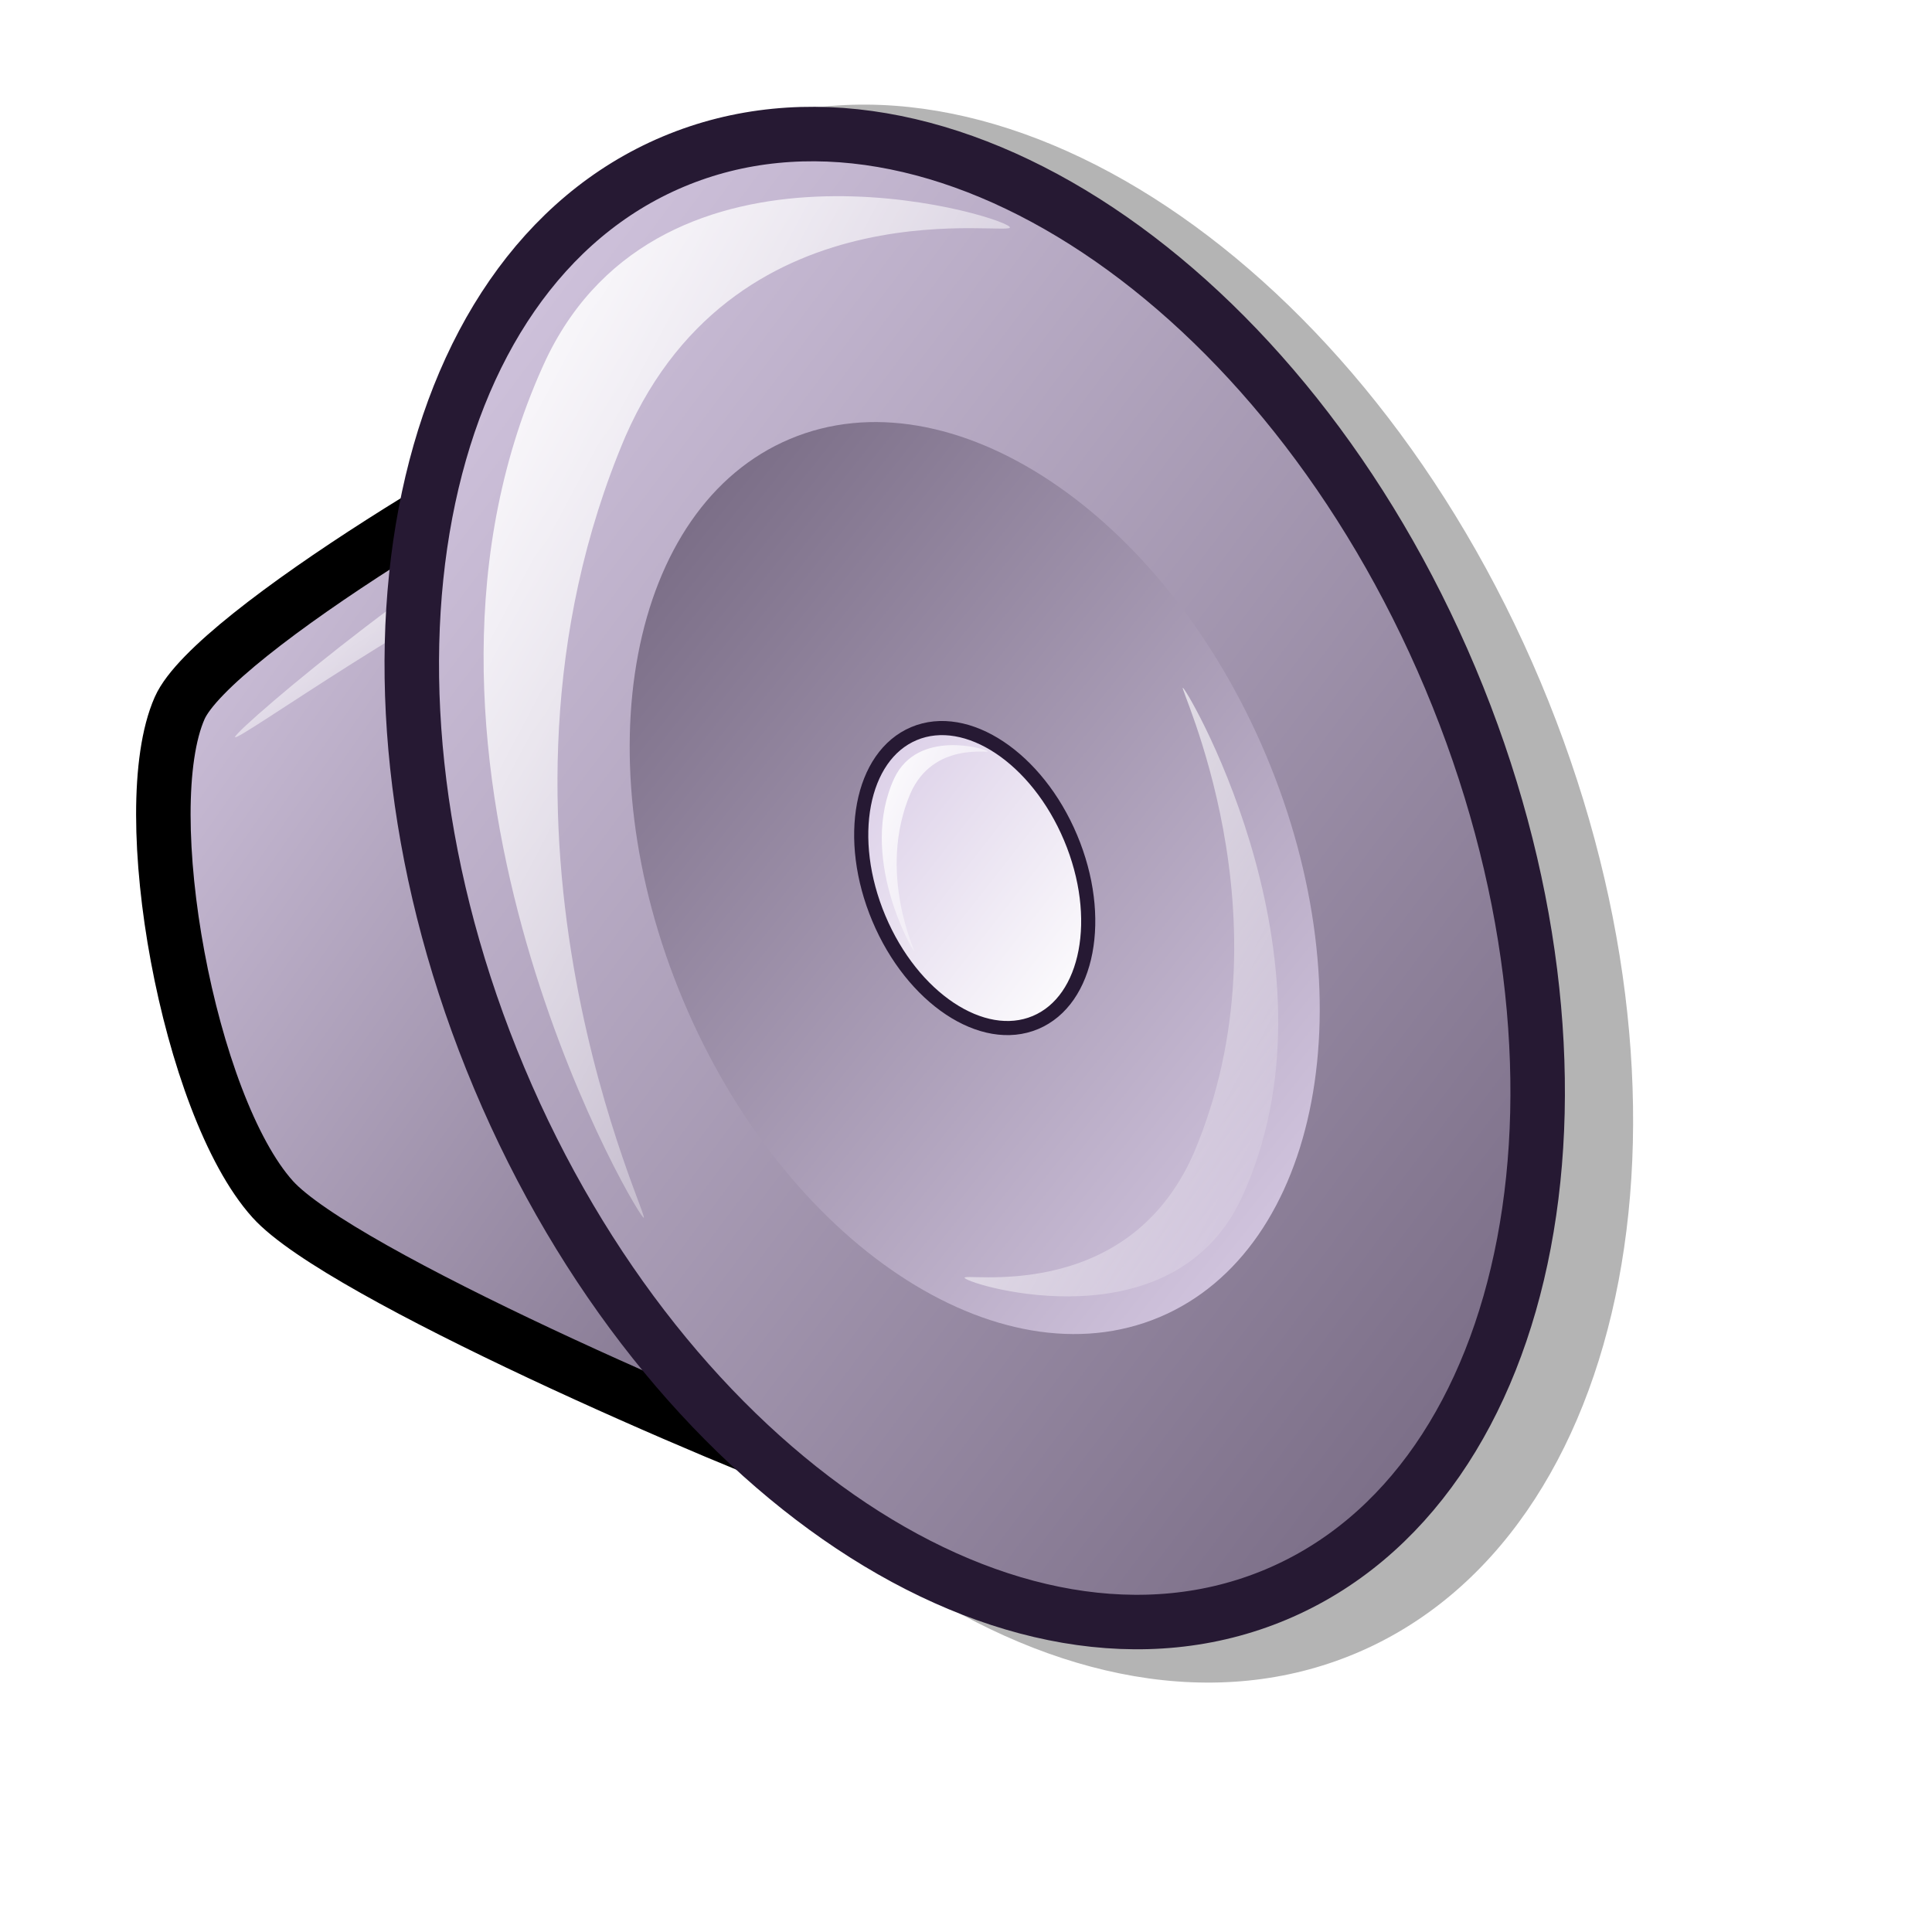
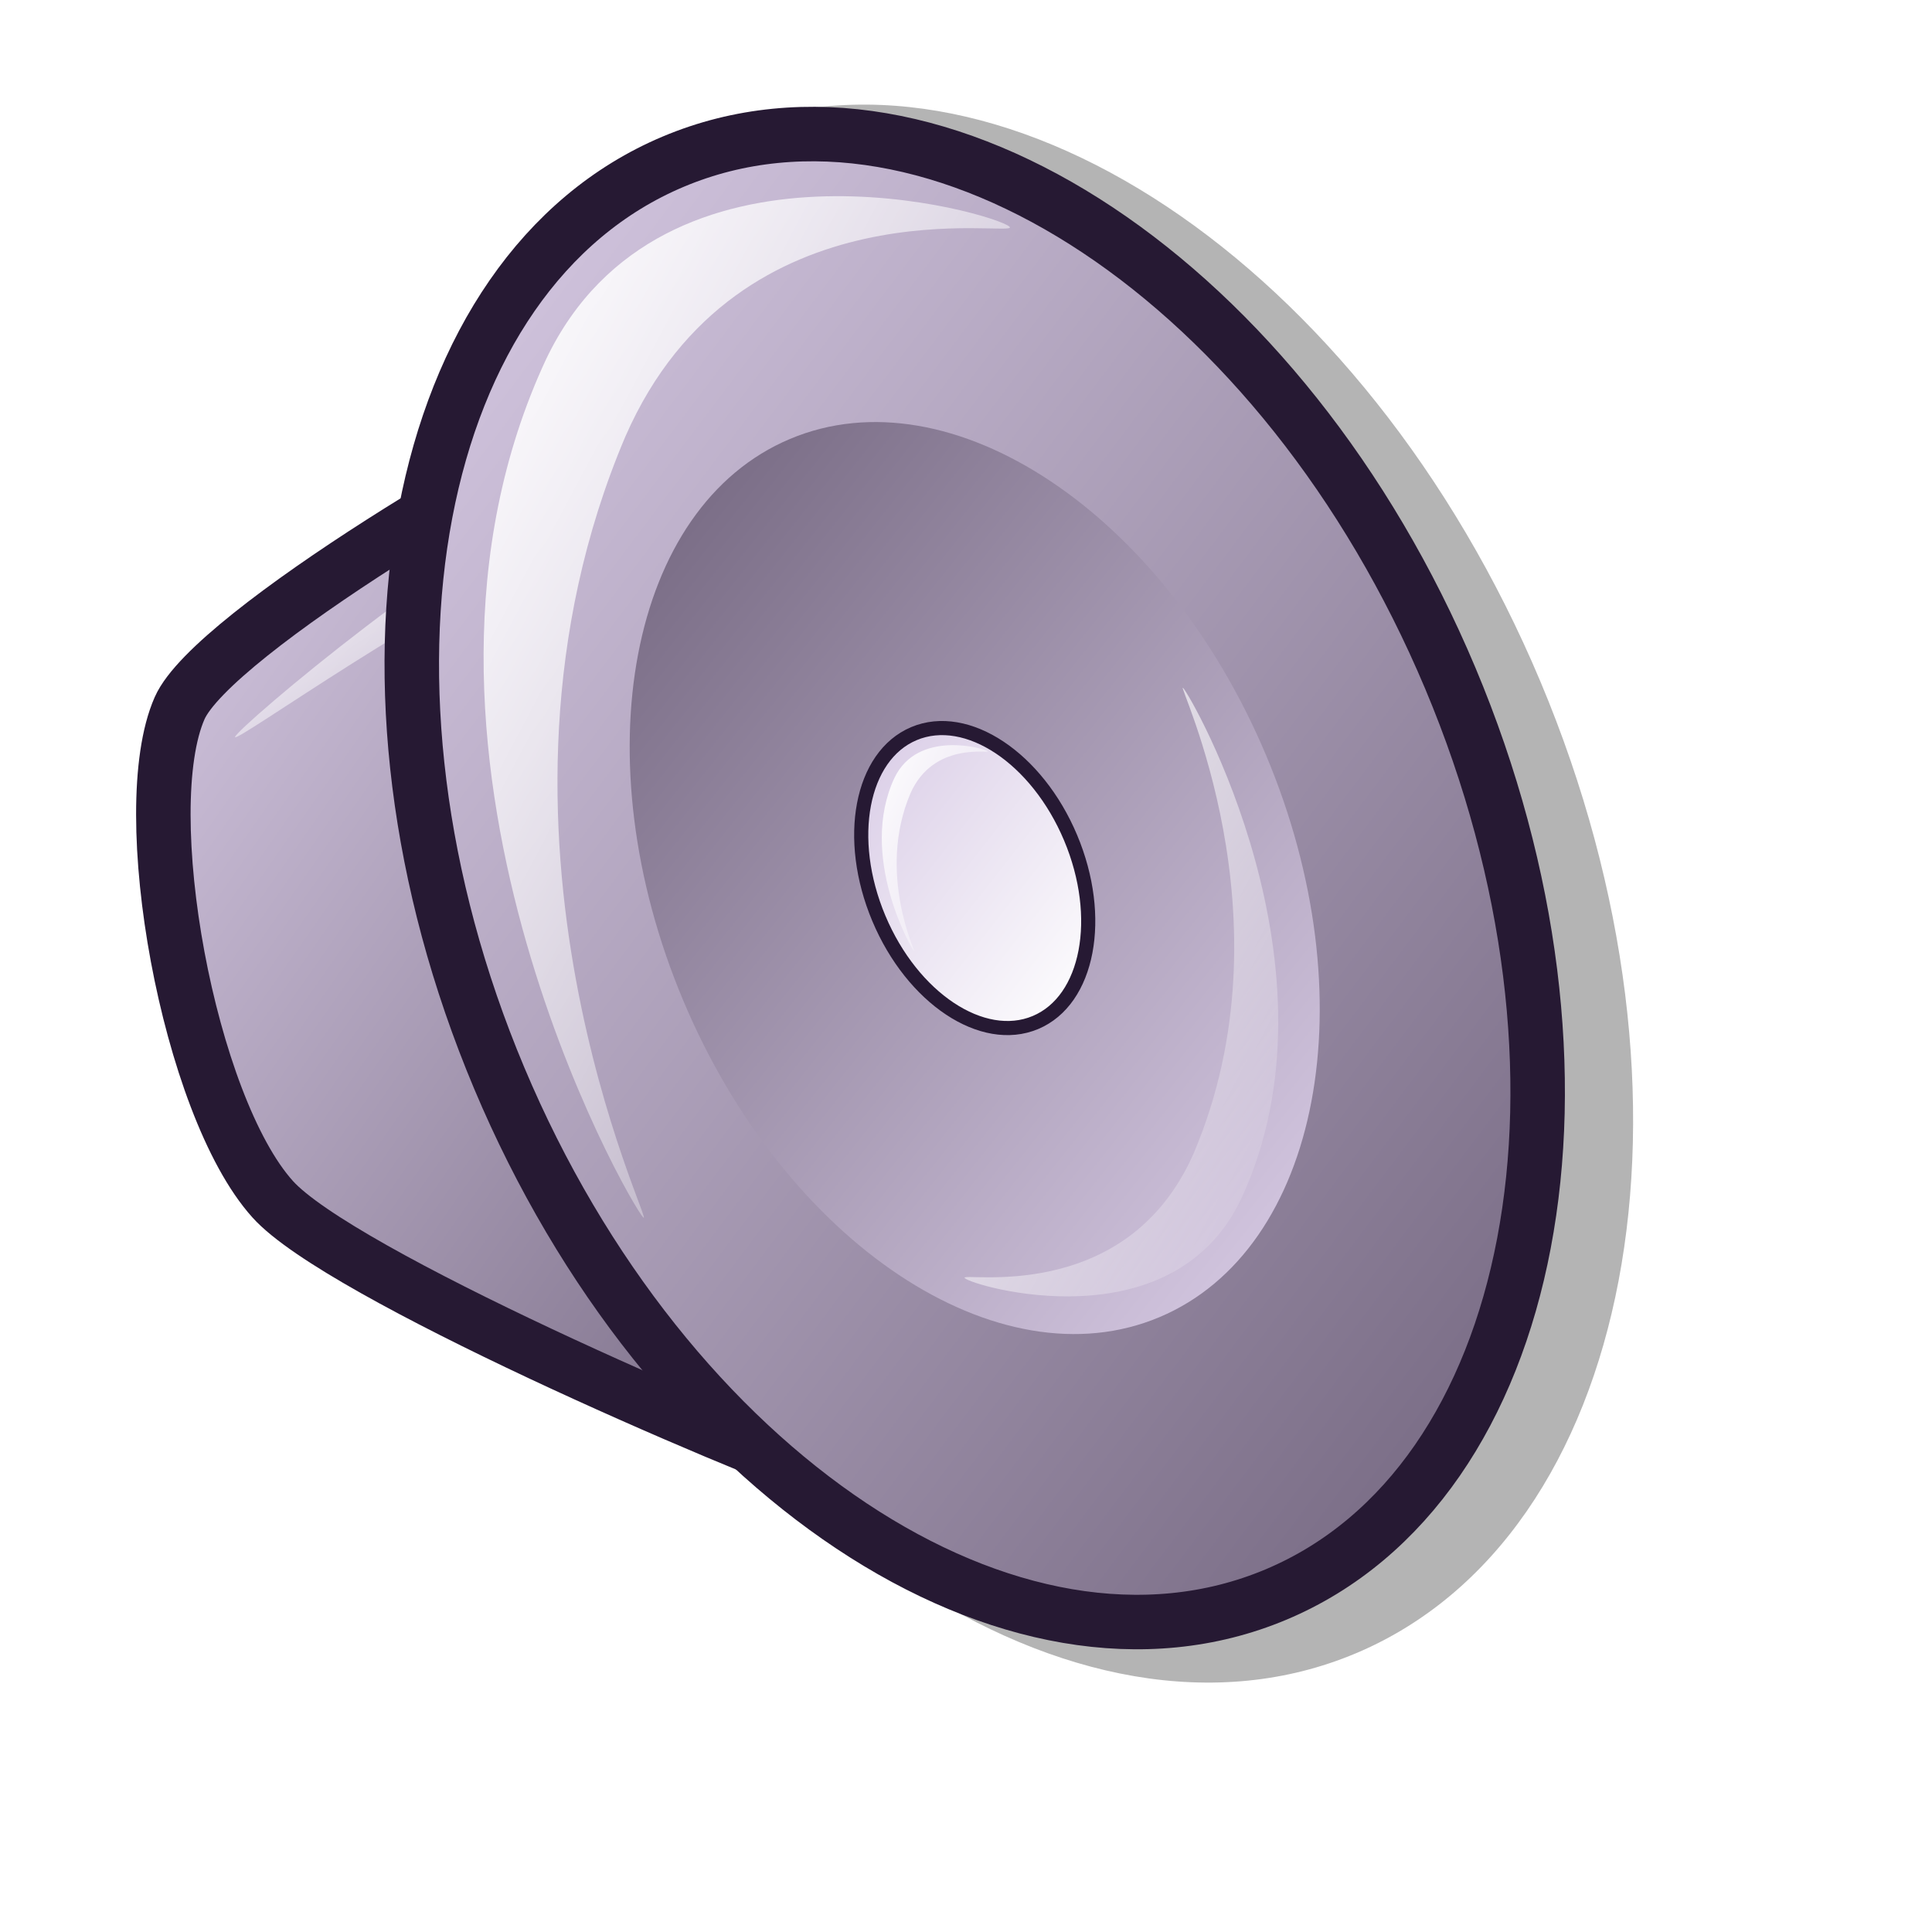
<svg xmlns="http://www.w3.org/2000/svg" xmlns:xlink="http://www.w3.org/1999/xlink" id="svg1" width="48pt" height="48pt">
  <defs id="defs3">
    <linearGradient id="linearGradient599">
      <stop style="stop-color:#ffffff;stop-opacity:1;" offset="0" id="stop600" />
      <stop style="stop-color:#d9cce6;stop-opacity:1;" offset="1" id="stop601" />
    </linearGradient>
    <linearGradient id="linearGradient584">
      <stop style="stop-color:#ffffff;stop-opacity:1;" offset="0" id="stop585" />
      <stop style="stop-color:#ffffff;stop-opacity:0;" offset="1" id="stop586" />
    </linearGradient>
    <linearGradient id="linearGradient578">
      <stop style="stop-color:#d9cce6;stop-opacity:1;" offset="0" id="stop579" />
      <stop style="stop-color:#73667f;stop-opacity:1;" offset="1" id="stop580" />
    </linearGradient>
    <linearGradient xlink:href="#linearGradient578" id="linearGradient581" x1="-0" y1="0" x2="0.979" y2="0.977" />
    <linearGradient xlink:href="#linearGradient578" id="linearGradient583" x1="0.99" y1="0.992" x2="0.031" y2="-0" />
    <linearGradient xlink:href="#linearGradient578" id="linearGradient860" x1="-0" y1="-0" x2="0.981" y2="1.008" />
    <linearGradient xlink:href="#linearGradient599" id="linearGradient861" x1="0.99" y1="0.992" x2="0.031" y2="0" />
    <linearGradient xlink:href="#linearGradient584" id="linearGradient862" x1="-0" y1="0" x2="0.975" y2="0.992" />
    <radialGradient xlink:href="#linearGradient578" id="radialGradient595" cx="0.338" cy="0.344" r="0.665" fx="0.331" fy="0.336" />
    <linearGradient xlink:href="#linearGradient584" id="linearGradient652" x1="-0" y1="-0" x2="0.996" y2="0.961" />
    <linearGradient xlink:href="#linearGradient599" id="linearGradient654" />
    <linearGradient xlink:href="#linearGradient599" id="linearGradient661" />
    <linearGradient xlink:href="#linearGradient584" id="linearGradient616" x1="-0" y1="-0" x2="0.996" y2="0.925" />
    <linearGradient xlink:href="#linearGradient584" id="linearGradient618" x1="0" y1="-0" x2="1" y2="1.008" />
    <linearGradient xlink:href="#linearGradient584" id="linearGradient620" x1="-0" y1="0" x2="1" y2="0.992" />
    <linearGradient xlink:href="#linearGradient584" id="linearGradient633" x1="0" y1="0" x2="1" y2="0" />
  </defs>
  <g id="g650" style="font-size:12;opacity:0.296;" transform="matrix(-0.834809,0.351116,0.39678,0.94338,43.92581,-10.45471)">
    <path style="font-size:12;fill-rule:evenodd;stroke-width:1.875;" d="M 40.182 49.684 C 43.741 46.988 55.413 36.82 56.783 33.598 C 58.501 29.556 56.259 19.434 53.193 16.717 C 50.944 14.724 36.64 12.56 32.522 12.563 C 28.414 12.567 34.839 53.731 40.182 49.684 z " id="path643" />
    <path style="font-size:12;fill-rule:evenodd;stroke-width:1.875;" d="M 46.996 33.682 C 46.996 44.405 40.469 53.107 32.427 53.107 C 24.385 53.107 17.858 44.405 17.858 33.682 C 17.858 22.96 24.385 14.258 32.427 14.258 C 40.469 14.258 46.996 22.96 46.996 33.682 z " id="path644" transform="matrix(1.373487,0,0,1.373487,-17.61598,-13.82184)" />
  </g>
-   <path style="font-size:12;fill:url(#linearGradient860);fill-rule:evenodd;stroke:#000000;stroke-width:1.805;" d="M 27.932 49.094 C 24.144 47.762 11.258 42.201 9.032 39.725 C 6.239 36.62 4.462 26.839 5.95 23.459 C 7.041 20.981 17.684 14.656 20.969 13.398 C 24.245 12.143 33.617 51.095 27.932 49.094 z " id="path637" />
+   <path style="font-size:12;fill:url(#linearGradient860);fill-rule:evenodd;stroke:#261933;stroke-width:1.805;stroke-opacity:1" d="M 27.932 49.094 C 24.144 47.762 11.258 42.201 9.032 39.725 C 6.239 36.62 4.462 26.839 5.95 23.459 C 7.041 20.981 17.684 14.656 20.969 13.398 C 24.245 12.143 33.617 51.095 27.932 49.094 z " id="path637" />
  <path style="font-size:12;fill:url(#linearGradient652);fill-rule:evenodd;stroke-width:1pt;" d="M 7.787 24.411 C 7.891 24.079 15.485 17.673 18.843 16.557 C 19.721 16.265 20.608 19.825 20.495 20.187 C 20.411 20.453 19.002 18.191 18.25 18.441 C 14.767 19.599 7.694 24.707 7.787 24.411 z " id="path642" />
  <path style="font-size:12;fill:url(#linearGradient581);fill-rule:evenodd;stroke:#261933;stroke-width:1.805;" d="M 16.537 35.712 C 22.047 48.813 33.576 56.477 42.271 52.82 C 50.966 49.163 53.551 35.563 48.041 22.462 C 42.53 9.361 31.002 1.696 22.307 5.353 C 13.612 9.01 11.027 22.611 16.537 35.712 z " id="path635" />
  <path style="font-size:12;fill:url(#linearGradient583);fill-rule:evenodd;stroke-width:0.375;" d="M 22.635 33.147 C 26.012 41.177 33.078 45.875 38.407 43.633 C 43.736 41.392 45.32 33.056 41.943 25.026 C 38.566 16.997 31.5 12.299 26.171 14.54 C 20.842 16.782 19.257 25.118 22.635 33.147 z " id="path636" />
  <path style="font-size:12;fill:url(#linearGradient861);fill-rule:evenodd;stroke:#261933;stroke-width:0.468;" d="M 29.113 30.423 C 30.224 33.064 32.548 34.609 34.301 33.872 C 36.055 33.135 36.576 30.392 35.465 27.751 C 34.354 25.11 32.029 23.564 30.276 24.302 C 28.523 25.039 28.002 27.781 29.113 30.423 z " id="path638" />
  <path style="font-size:12;fill:url(#linearGradient862);fill-rule:evenodd;stroke-width:1pt;" d="M 21.31 40.329 C 20.852 39.882 12.142 24.657 18.091 11.897 C 21.945 3.838 32.984 7.064 33.442 7.511 C 33.859 7.917 24.485 5.858 20.718 14.456 C 15.144 27.573 21.728 40.735 21.31 40.329 z " id="path639" />
  <path style="font-size:12;fill:url(#linearGradient862);fill-rule:evenodd;stroke-width:1pt;" d="M 30.277 31.503 C 30.184 31.413 28.429 28.344 29.628 25.772 C 30.405 24.147 32.63 24.798 32.722 24.888 C 32.806 24.97 30.917 24.555 30.157 26.288 C 29.034 28.932 30.361 31.585 30.277 31.503 z " id="path640" />
  <path style="font-size:12;fill:url(#linearGradient862);fill-rule:evenodd;stroke-width:1pt;" d="M 39.19 22.787 C 39.463 23.053 44.653 32.125 41.109 39.728 C 38.812 44.53 32.235 42.608 31.961 42.341 C 31.713 42.099 37.299 43.326 39.543 38.203 C 42.865 30.387 38.942 22.544 39.19 22.787 z " id="path641" />
</svg>
